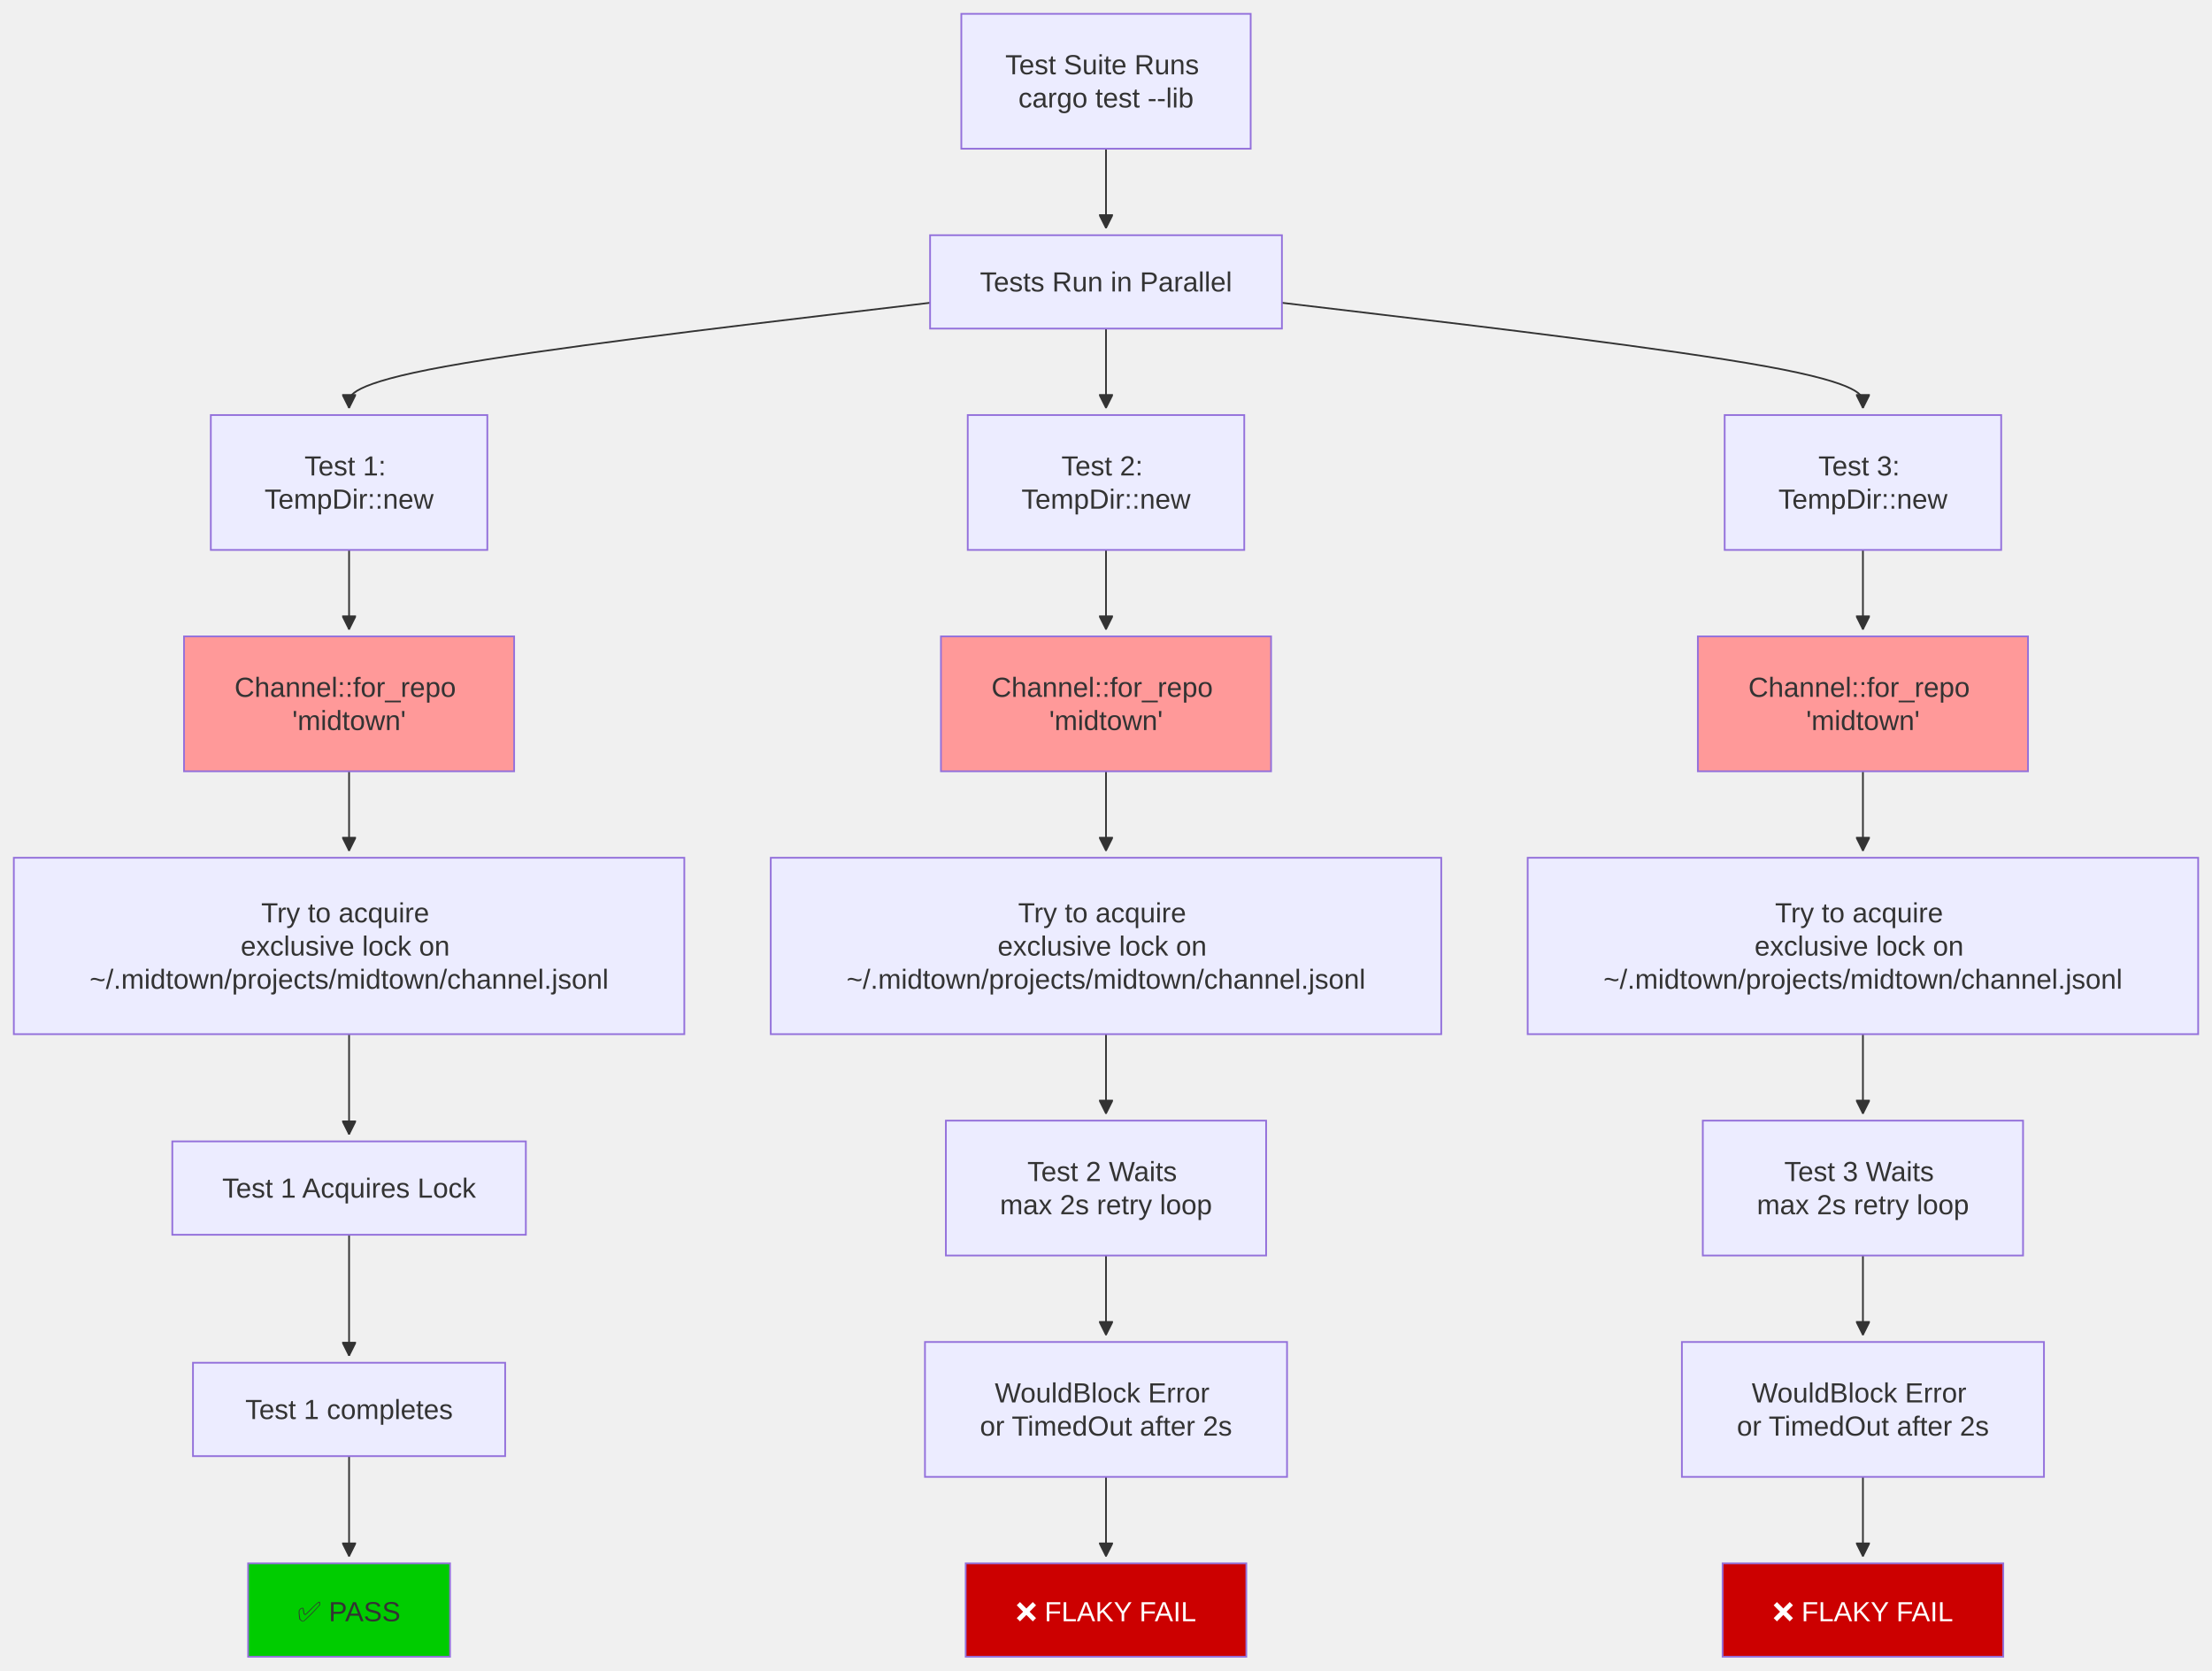
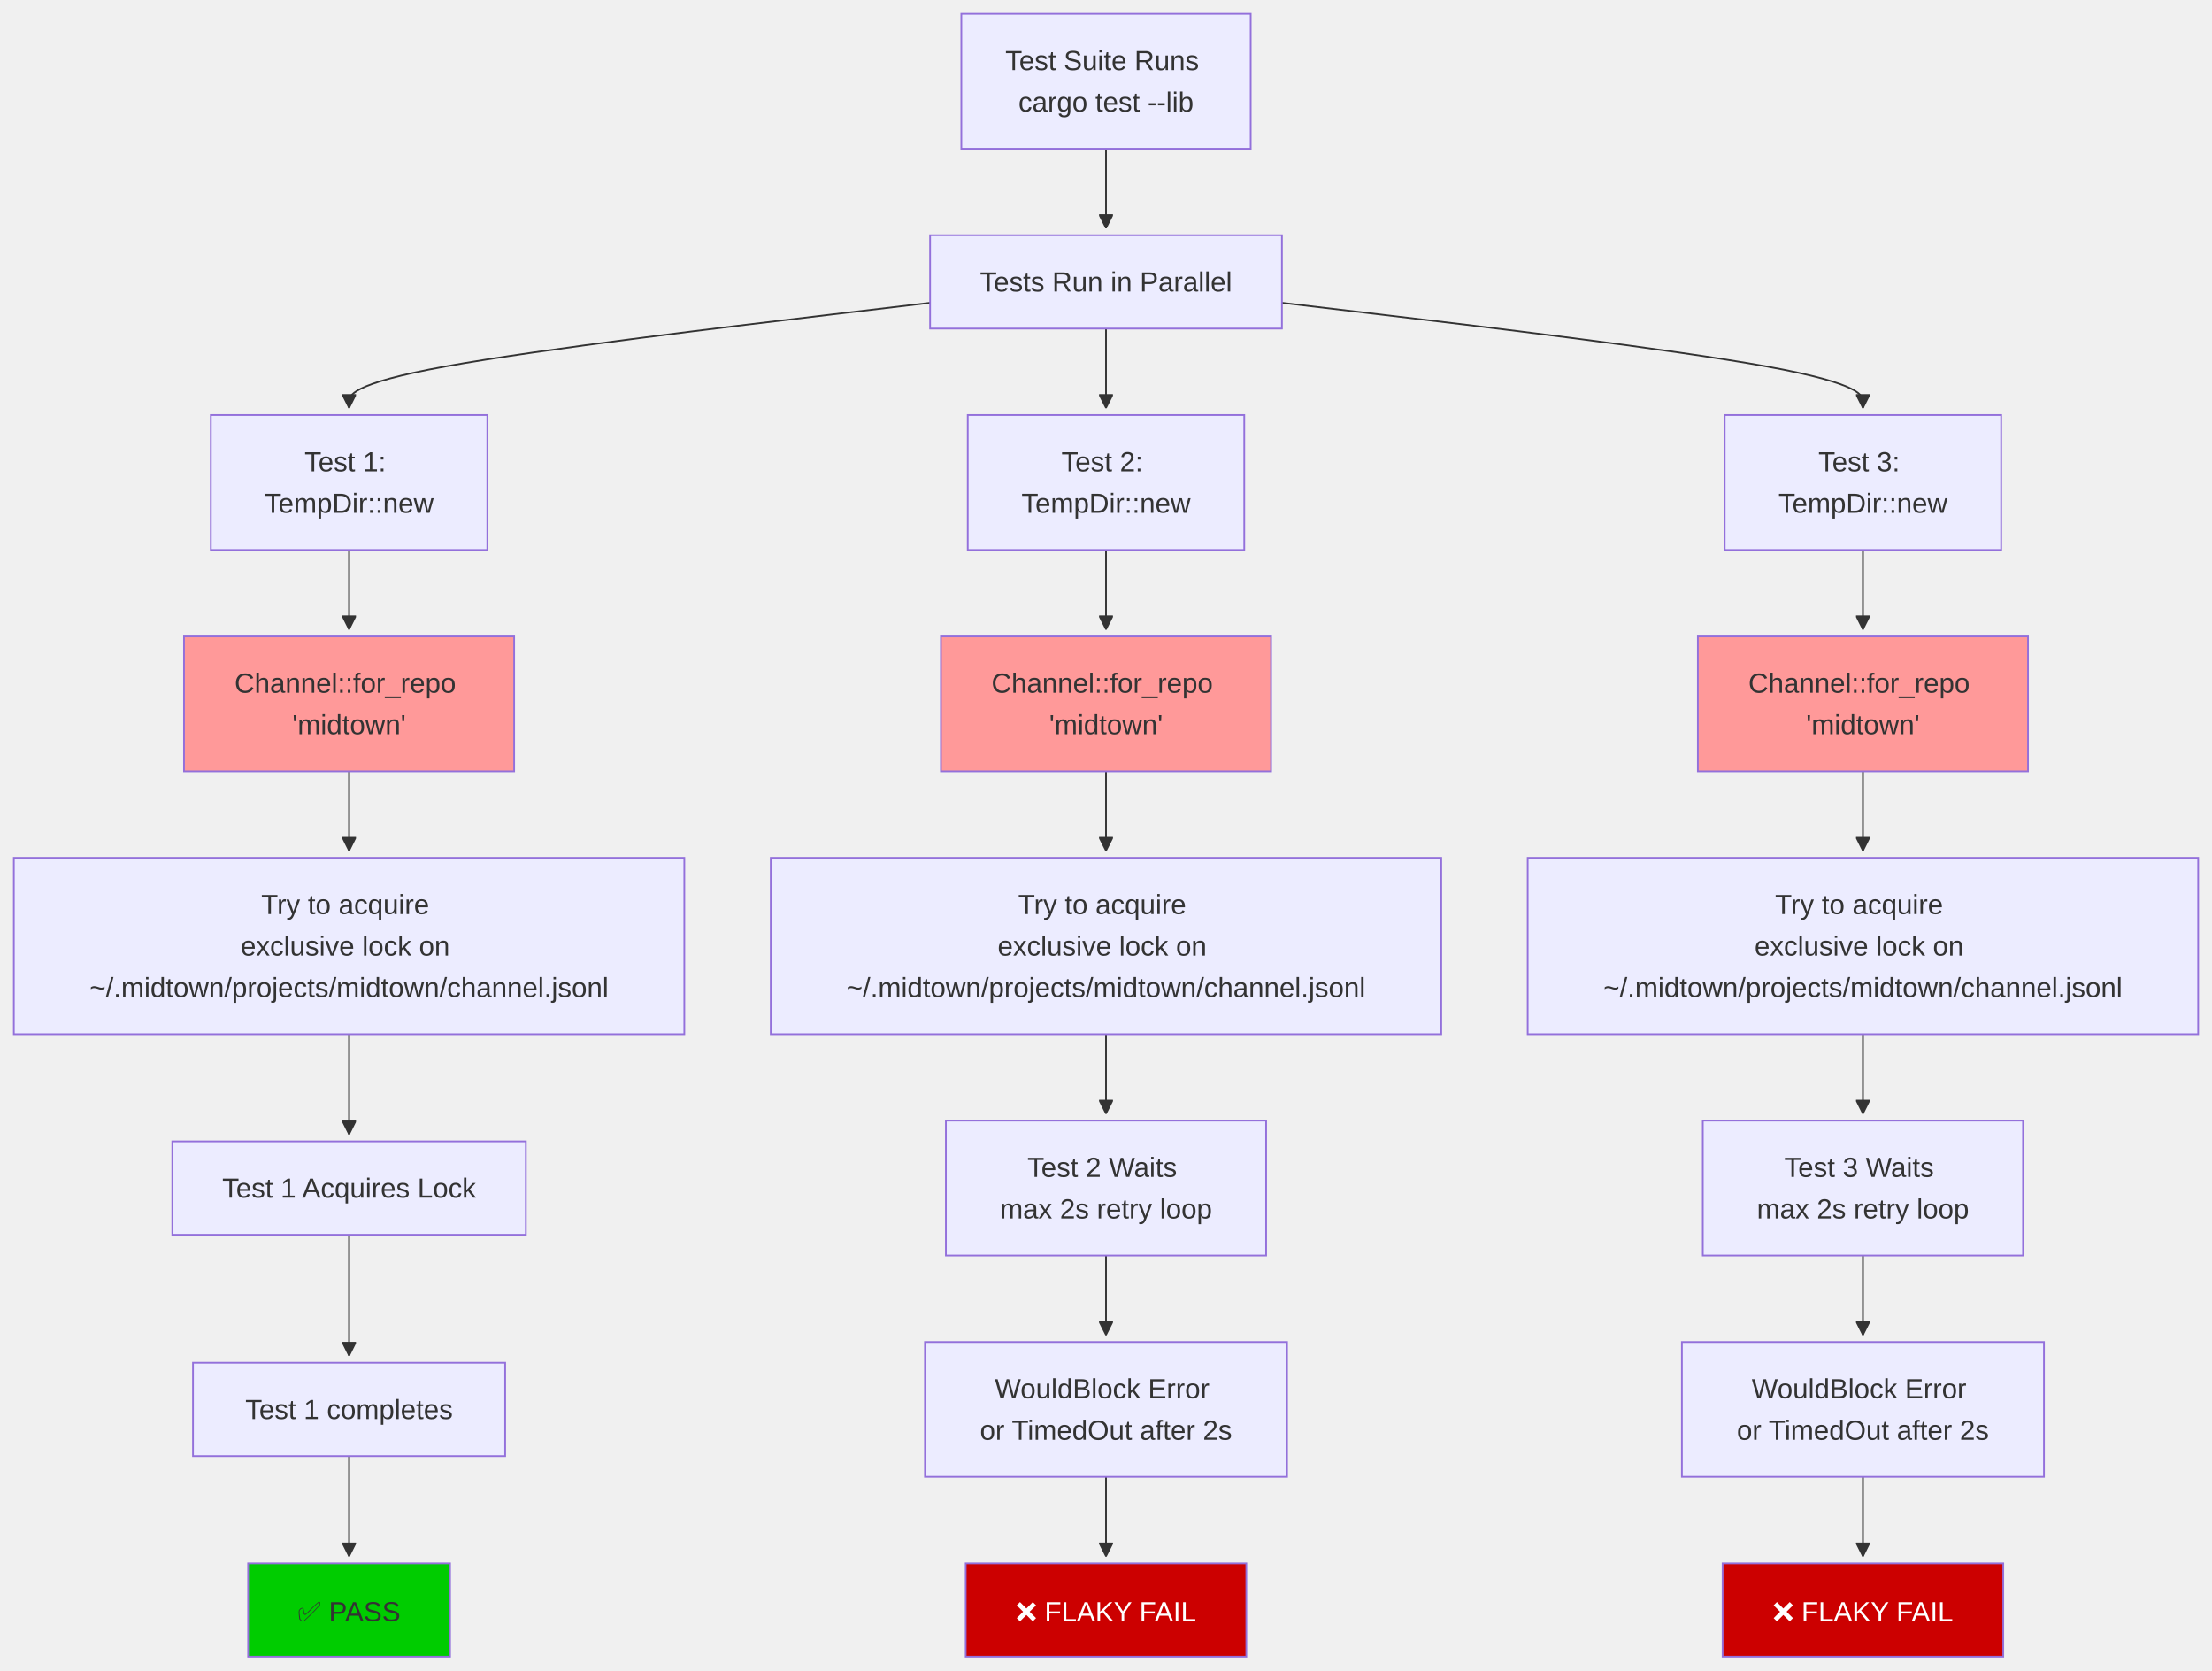
<svg xmlns="http://www.w3.org/2000/svg" width="1279.461" height="966" viewBox="-8 -8 1279.461 966" class="mermaid">
  <style>
.mermaid{font-family:trebuchet ms, verdana, arial, sans-serif;font-size:16px;fill:#333333;}
.error-icon{fill:#552222;}
.error-text{fill:#552222;stroke:#552222;}
.edge-thickness-normal{stroke-width:1px;}
.edge-thickness-thick{stroke-width:3.5px;}
.edge-pattern-solid{stroke-dasharray:0;}
.edge-thickness-invisible{stroke-width:0;fill:none;}
.edge-pattern-dashed{stroke-dasharray:3;}
.edge-pattern-dotted{stroke-dasharray:2;}
.marker{fill:#333333;stroke:#333333;}
.marker.cross{stroke:#333333;}
svg{font-family:trebuchet ms, verdana, arial, sans-serif;font-size:16px;}
p{margin:0;}
.label{font-family:trebuchet ms, verdana, arial, sans-serif;color:#333333;}
.cluster-label text{fill:#333333;}
.cluster-label span{color:#333333;}
.cluster-label span p{background-color:transparent;}
.label text,span{fill:#333333;color:#333333;}
.node rect,.node circle,.node ellipse,.node polygon,.node path{fill:#ECECFF;stroke:#9370DB;stroke-width:1px;}
.rough-node .label text,.node .label text,.image-shape .label,.icon-shape .label{text-anchor:middle;}
.node .katex path{fill:#000;stroke:#000;stroke-width:1px;}
.rough-node .label,.node .label,.image-shape .label,.icon-shape .label{text-align:center;}
.node.clickable{cursor:pointer;}
.root .anchor path{fill:#333333!important;stroke-width:0;stroke:#333333;}
.arrowheadPath{fill:#333333;}
.edgePath .path{stroke:#333333;stroke-width:2.0px;}
.flowchart-link{stroke:#333333;fill:none;}
.edgeLabel{background-color:rgba(232, 232, 232, 0.8);text-align:center;}
.edgeLabel p{background-color:rgba(232, 232, 232, 0.8);}
.edgeLabel rect{opacity:0.5;background-color:rgba(232, 232, 232, 0.8);fill:rgba(232, 232, 232, 0.8);}
.labelBkg{background-color:rgba(232, 232, 232, 0.5);}
.cluster rect{fill:#ffffde;stroke:#aaaa33;stroke-width:1px;}
.cluster text{fill:#333333;}
.cluster span{color:#333333;}
.flowchartTitleText{text-anchor:middle;font-size:18px;fill:#333333;}
rect.text{fill:none;stroke-width:0;}

  </style>
  <defs>
    <marker id="arrow_point" viewBox="0 0 10 10" refX="10" refY="5" markerWidth="8" markerHeight="8" orient="auto" markerUnits="userSpaceOnUse">
      <path d="M 0 0 L 10 5 L 0 10 z" class="marker" />
    </marker>
    <marker id="arrow_point_start" viewBox="0 0 10 10" refX="4.5" refY="5" markerWidth="8" markerHeight="8" orient="auto" markerUnits="userSpaceOnUse">
      <path d="M 0 5 L 10 10 L 10 0 z" class="marker" />
    </marker>
    <marker id="arrow_cross" viewBox="0 0 11 11" refX="12" refY="5.2" markerWidth="11" markerHeight="11" orient="auto" markerUnits="userSpaceOnUse">
      <path d="M 1 1 L 10 10 M 10 1 L 1 10" class="marker cross" fill="none" stroke-width="2" />
    </marker>
    <marker id="arrow_cross_start" viewBox="0 0 11 11" refX="-1" refY="5.2" markerWidth="11" markerHeight="11" orient="auto" markerUnits="userSpaceOnUse">
      <path d="M 1 1 L 10 10 M 10 1 L 1 10" class="marker cross" fill="none" stroke-width="2" />
    </marker>
    <marker id="arrow_circle" viewBox="0 0 10 10" refX="11" refY="5" markerWidth="11" markerHeight="11" orient="auto" markerUnits="userSpaceOnUse">
      <circle cx="5" cy="5" r="5" class="marker" />
    </marker>
    <marker id="arrow_circle_start" viewBox="0 0 10 10" refX="-1" refY="5" markerWidth="11" markerHeight="11" orient="auto" markerUnits="userSpaceOnUse">
      <circle cx="5" cy="5" r="5" class="marker" />
    </marker>
  </defs>
  <g class="root">
    <g class="clusters">

    </g>
    <g class="edgePaths">
      <g class="edge" id="edge-L-Start-Parallel-0">
        <path d="M631.73,78L631.73,82.167C631.73,86.333,631.73,94.667,631.73,102.333C631.73,110,631.73,117,631.73,120.5L631.73,124" class="edge-thickness-normal edge-pattern-solid edge-thickness-normal edge-pattern-solid flowchart-link" marker-end="url(#arrow_point)" />
      </g>
      <g class="edge" id="edge-L-Parallel-T1-0">
        <path d="M529.977,167.085L473.965,173.738C417.954,180.39,305.932,193.695,249.921,203.848C193.91,214,193.91,221,193.91,224.5L193.91,228" class="edge-thickness-normal edge-pattern-solid edge-thickness-normal edge-pattern-solid flowchart-link" marker-end="url(#arrow_point)" />
      </g>
      <g class="edge" id="edge-L-Parallel-T2-0">
        <path d="M631.73,182L631.73,186.167C631.73,190.333,631.73,198.667,631.73,206.333C631.73,214,631.73,221,631.73,224.5L631.73,228" class="edge-thickness-normal edge-pattern-solid edge-thickness-normal edge-pattern-solid flowchart-link" marker-end="url(#arrow_point)" />
      </g>
      <g class="edge" id="edge-L-Parallel-T3-0">
        <path d="M733.484,167.085L789.495,173.738C845.507,180.39,957.529,193.695,1013.54,203.848C1069.551,214,1069.551,221,1069.551,224.5L1069.551,228" class="edge-thickness-normal edge-pattern-solid edge-thickness-normal edge-pattern-solid flowchart-link" marker-end="url(#arrow_point)" />
      </g>
      <g class="edge" id="edge-L-T1-Same1-0">
        <path d="M193.91,310L193.91,314.167C193.91,318.333,193.91,326.667,193.91,334.333C193.91,342,193.91,349,193.91,352.5L193.91,356" class="edge-thickness-normal edge-pattern-solid edge-thickness-normal edge-pattern-solid flowchart-link" marker-end="url(#arrow_point)" />
      </g>
      <g class="edge" id="edge-L-T2-Same2-0">
        <path d="M631.73,310L631.73,314.167C631.73,318.333,631.73,326.667,631.73,334.333C631.73,342,631.73,349,631.73,352.5L631.73,356" class="edge-thickness-normal edge-pattern-solid edge-thickness-normal edge-pattern-solid flowchart-link" marker-end="url(#arrow_point)" />
      </g>
      <g class="edge" id="edge-L-T3-Same3-0">
        <path d="M1069.551,310L1069.551,314.167C1069.551,318.333,1069.551,326.667,1069.551,334.333C1069.551,342,1069.551,349,1069.551,352.5L1069.551,356" class="edge-thickness-normal edge-pattern-solid edge-thickness-normal edge-pattern-solid flowchart-link" marker-end="url(#arrow_point)" />
      </g>
      <g class="edge" id="edge-L-Same1-Lock1-0">
        <path d="M193.91,438L193.91,442.167C193.91,446.333,193.91,454.667,193.91,462.333C193.91,470,193.91,477,193.91,480.5L193.91,484" class="edge-thickness-normal edge-pattern-solid edge-thickness-normal edge-pattern-solid flowchart-link" marker-end="url(#arrow_point)" />
      </g>
      <g class="edge" id="edge-L-Same2-Lock2-0">
        <path d="M631.73,438L631.73,442.167C631.73,446.333,631.73,454.667,631.73,462.333C631.73,470,631.73,477,631.73,480.5L631.73,484" class="edge-thickness-normal edge-pattern-solid edge-thickness-normal edge-pattern-solid flowchart-link" marker-end="url(#arrow_point)" />
      </g>
      <g class="edge" id="edge-L-Same3-Lock3-0">
        <path d="M1069.551,438L1069.551,442.167C1069.551,446.333,1069.551,454.667,1069.551,462.333C1069.551,470,1069.551,477,1069.551,480.5L1069.551,484" class="edge-thickness-normal edge-pattern-solid edge-thickness-normal edge-pattern-solid flowchart-link" marker-end="url(#arrow_point)" />
      </g>
      <g class="edge" id="edge-L-Lock1-FirstWins-0">
        <path d="M193.91,590L193.91,594.167C193.91,598.333,193.91,606.667,193.91,616.333C193.91,626,193.91,637,193.91,642.5L193.91,648" class="edge-thickness-normal edge-pattern-solid edge-thickness-normal edge-pattern-solid flowchart-link" marker-end="url(#arrow_point)" />
      </g>
      <g class="edge" id="edge-L-Lock2-Starve2-0">
        <path d="M631.73,590L631.73,594.167C631.73,598.333,631.73,606.667,631.73,614.333C631.73,622,631.73,629,631.73,632.5L631.73,636" class="edge-thickness-normal edge-pattern-solid edge-thickness-normal edge-pattern-solid flowchart-link" marker-end="url(#arrow_point)" />
      </g>
      <g class="edge" id="edge-L-Lock3-Starve3-0">
        <path d="M1069.551,590L1069.551,594.167C1069.551,598.333,1069.551,606.667,1069.551,614.333C1069.551,622,1069.551,629,1069.551,632.5L1069.551,636" class="edge-thickness-normal edge-pattern-solid edge-thickness-normal edge-pattern-solid flowchart-link" marker-end="url(#arrow_point)" />
      </g>
      <g class="edge" id="edge-L-FirstWins-Works-0">
        <path d="M193.91,706L193.91,712.167C193.91,718.333,193.91,730.667,193.91,742.333C193.91,754,193.91,765,193.91,770.5L193.91,776" class="edge-thickness-normal edge-pattern-solid edge-thickness-normal edge-pattern-solid flowchart-link" marker-end="url(#arrow_point)" />
      </g>
      <g class="edge" id="edge-L-Starve2-Timeout2-0">
        <path d="M631.73,718L631.73,722.167C631.73,726.333,631.73,734.667,631.73,742.333C631.73,750,631.73,757,631.73,760.5L631.73,764" class="edge-thickness-normal edge-pattern-solid edge-thickness-normal edge-pattern-solid flowchart-link" marker-end="url(#arrow_point)" />
      </g>
      <g class="edge" id="edge-L-Starve3-Timeout3-0">
        <path d="M1069.551,718L1069.551,722.167C1069.551,726.333,1069.551,734.667,1069.551,742.333C1069.551,750,1069.551,757,1069.551,760.5L1069.551,764" class="edge-thickness-normal edge-pattern-solid edge-thickness-normal edge-pattern-solid flowchart-link" marker-end="url(#arrow_point)" />
      </g>
      <g class="edge" id="edge-L-Works-Pass-0">
        <path d="M193.91,834L193.91,840.167C193.91,846.333,193.91,858.667,193.91,868.333C193.91,878,193.91,885,193.91,888.5L193.91,892" class="edge-thickness-normal edge-pattern-solid edge-thickness-normal edge-pattern-solid flowchart-link" marker-end="url(#arrow_point)" />
      </g>
      <g class="edge" id="edge-L-Timeout2-Fail2-0">
        <path d="M631.73,846L631.73,850.167C631.73,854.333,631.73,862.667,631.73,870.333C631.73,878,631.73,885,631.73,888.5L631.73,892" class="edge-thickness-normal edge-pattern-solid edge-thickness-normal edge-pattern-solid flowchart-link" marker-end="url(#arrow_point)" />
      </g>
      <g class="edge" id="edge-L-Timeout3-Fail3-0">
        <path d="M1069.551,846L1069.551,850.167C1069.551,854.333,1069.551,862.667,1069.551,870.333C1069.551,878,1069.551,885,1069.551,888.5L1069.551,892" class="edge-thickness-normal edge-pattern-solid edge-thickness-normal edge-pattern-solid flowchart-link" marker-end="url(#arrow_point)" />
      </g>
    </g>
    <g class="edgeLabels">

    </g>
    <g class="nodes">
      <g class="node default" id="node-Start">
        <rect x="548.047" y="0" width="167.367" height="78" />
        <text x="631.73" y="39" class="label" text-anchor="middle" dominant-baseline="central">
-           <tspan x="631.73" y="39" dy="-0.6em">Test Suite Runs</tspan>
-           <tspan x="631.73" dy="1.2em">cargo test --lib</tspan>
+           <tspan x="631.73" y="39" dy="-0.75em">Test Suite Runs</tspan>
+           <tspan x="631.73" dy="1.5em">cargo test --lib</tspan>
        </text>
      </g>
      <g class="node default" id="node-Parallel">
        <rect x="529.977" y="128" width="203.508" height="54" />
        <text x="631.73" y="155" class="label" text-anchor="middle" dominant-baseline="central">Tests Run in Parallel</text>
      </g>
      <g class="node default" id="node-T1">
        <rect x="113.941" y="232" width="159.938" height="78" />
        <text x="193.91" y="271" class="label" text-anchor="middle" dominant-baseline="central">
-           <tspan x="193.91" y="271" dy="-0.6em">Test 1:</tspan>
-           <tspan x="193.91" dy="1.2em">TempDir::new</tspan>
+           <tspan x="193.91" y="271" dy="-0.75em">Test 1:</tspan>
+           <tspan x="193.91" dy="1.5em">TempDir::new</tspan>
        </text>
      </g>
      <g class="node default" id="node-T2">
        <rect x="551.762" y="232" width="159.938" height="78" />
        <text x="631.73" y="271" class="label" text-anchor="middle" dominant-baseline="central">
-           <tspan x="631.73" y="271" dy="-0.6em">Test 2:</tspan>
-           <tspan x="631.73" dy="1.2em">TempDir::new</tspan>
+           <tspan x="631.73" y="271" dy="-0.75em">Test 2:</tspan>
+           <tspan x="631.73" dy="1.5em">TempDir::new</tspan>
        </text>
      </g>
      <g class="node default" id="node-T3">
        <rect x="989.582" y="232" width="159.938" height="78" />
        <text x="1069.551" y="271" class="label" text-anchor="middle" dominant-baseline="central">
-           <tspan x="1069.551" y="271" dy="-0.6em">Test 3:</tspan>
-           <tspan x="1069.551" dy="1.2em">TempDir::new</tspan>
+           <tspan x="1069.551" y="271" dy="-0.75em">Test 3:</tspan>
+           <tspan x="1069.551" dy="1.5em">TempDir::new</tspan>
        </text>
      </g>
      <g class="node default" id="node-Same1">
        <rect x="98.434" y="360" width="190.953" height="78" style="fill:#ff9999 !important" />
        <text x="193.91" y="399" class="label" text-anchor="middle" dominant-baseline="central">
-           <tspan x="193.91" y="399" dy="-0.6em">Channel::for_repo</tspan>
-           <tspan x="193.91" dy="1.2em">'midtown'</tspan>
+           <tspan x="193.91" y="399" dy="-0.75em">Channel::for_repo</tspan>
+           <tspan x="193.91" dy="1.5em">'midtown'</tspan>
        </text>
      </g>
      <g class="node default" id="node-Same2">
        <rect x="536.254" y="360" width="190.953" height="78" style="fill:#ff9999 !important" />
        <text x="631.73" y="399" class="label" text-anchor="middle" dominant-baseline="central">
-           <tspan x="631.73" y="399" dy="-0.6em">Channel::for_repo</tspan>
-           <tspan x="631.73" dy="1.2em">'midtown'</tspan>
+           <tspan x="631.73" y="399" dy="-0.75em">Channel::for_repo</tspan>
+           <tspan x="631.73" dy="1.5em">'midtown'</tspan>
        </text>
      </g>
      <g class="node default" id="node-Same3">
        <rect x="974.074" y="360" width="190.953" height="78" style="fill:#ff9999 !important" />
        <text x="1069.551" y="399" class="label" text-anchor="middle" dominant-baseline="central">
-           <tspan x="1069.551" y="399" dy="-0.6em">Channel::for_repo</tspan>
-           <tspan x="1069.551" dy="1.2em">'midtown'</tspan>
+           <tspan x="1069.551" y="399" dy="-0.75em">Channel::for_repo</tspan>
+           <tspan x="1069.551" dy="1.5em">'midtown'</tspan>
        </text>
      </g>
      <g class="node default" id="node-Lock1">
        <rect x="0" y="488" width="387.82" height="102" />
        <text x="193.91" y="539" class="label" text-anchor="middle" dominant-baseline="central">
-           <tspan x="193.91" y="539" dy="-1.2em">Try to acquire</tspan>
-           <tspan x="193.91" dy="1.2em">exclusive lock on</tspan>
-           <tspan x="193.91" dy="1.2em">~/.midtown/projects/midtown/channel.jsonl</tspan>
+           <tspan x="193.91" y="539" dy="-1.5em">Try to acquire</tspan>
+           <tspan x="193.91" dy="1.5em">exclusive lock on</tspan>
+           <tspan x="193.91" dy="1.5em">~/.midtown/projects/midtown/channel.jsonl</tspan>
        </text>
      </g>
      <g class="node default" id="node-Lock2">
        <rect x="437.82" y="488" width="387.82" height="102" />
        <text x="631.73" y="539" class="label" text-anchor="middle" dominant-baseline="central">
-           <tspan x="631.73" y="539" dy="-1.2em">Try to acquire</tspan>
-           <tspan x="631.73" dy="1.2em">exclusive lock on</tspan>
-           <tspan x="631.73" dy="1.2em">~/.midtown/projects/midtown/channel.jsonl</tspan>
+           <tspan x="631.73" y="539" dy="-1.5em">Try to acquire</tspan>
+           <tspan x="631.73" dy="1.5em">exclusive lock on</tspan>
+           <tspan x="631.73" dy="1.5em">~/.midtown/projects/midtown/channel.jsonl</tspan>
        </text>
      </g>
      <g class="node default" id="node-Lock3">
        <rect x="875.641" y="488" width="387.82" height="102" />
        <text x="1069.551" y="539" class="label" text-anchor="middle" dominant-baseline="central">
-           <tspan x="1069.551" y="539" dy="-1.2em">Try to acquire</tspan>
-           <tspan x="1069.551" dy="1.2em">exclusive lock on</tspan>
-           <tspan x="1069.551" dy="1.2em">~/.midtown/projects/midtown/channel.jsonl</tspan>
+           <tspan x="1069.551" y="539" dy="-1.5em">Try to acquire</tspan>
+           <tspan x="1069.551" dy="1.5em">exclusive lock on</tspan>
+           <tspan x="1069.551" dy="1.5em">~/.midtown/projects/midtown/channel.jsonl</tspan>
        </text>
      </g>
      <g class="node default" id="node-FirstWins">
        <rect x="91.664" y="652" width="204.492" height="54" />
        <text x="193.91" y="679" class="label" text-anchor="middle" dominant-baseline="central">Test 1 Acquires Lock</text>
      </g>
      <g class="node default" id="node-Starve2">
        <rect x="539.113" y="640" width="185.234" height="78" />
        <text x="631.73" y="679" class="label" text-anchor="middle" dominant-baseline="central">
-           <tspan x="631.73" y="679" dy="-0.6em">Test 2 Waits</tspan>
-           <tspan x="631.73" dy="1.2em">max 2s retry loop</tspan>
+           <tspan x="631.73" y="679" dy="-0.75em">Test 2 Waits</tspan>
+           <tspan x="631.73" dy="1.5em">max 2s retry loop</tspan>
        </text>
      </g>
      <g class="node default" id="node-Starve3">
        <rect x="976.934" y="640" width="185.234" height="78" />
        <text x="1069.551" y="679" class="label" text-anchor="middle" dominant-baseline="central">
-           <tspan x="1069.551" y="679" dy="-0.6em">Test 3 Waits</tspan>
-           <tspan x="1069.551" dy="1.2em">max 2s retry loop</tspan>
+           <tspan x="1069.551" y="679" dy="-0.75em">Test 3 Waits</tspan>
+           <tspan x="1069.551" dy="1.5em">max 2s retry loop</tspan>
        </text>
      </g>
      <g class="node default" id="node-Works">
        <rect x="103.625" y="780" width="180.57" height="54" />
        <text x="193.91" y="807" class="label" text-anchor="middle" dominant-baseline="central">Test 1 completes</text>
      </g>
      <g class="node default" id="node-Timeout2">
        <rect x="527.016" y="768" width="209.43" height="78" />
        <text x="631.73" y="807" class="label" text-anchor="middle" dominant-baseline="central">
-           <tspan x="631.73" y="807" dy="-0.6em">WouldBlock Error</tspan>
-           <tspan x="631.73" dy="1.2em">or TimedOut after 2s</tspan>
+           <tspan x="631.73" y="807" dy="-0.75em">WouldBlock Error</tspan>
+           <tspan x="631.73" dy="1.5em">or TimedOut after 2s</tspan>
        </text>
      </g>
      <g class="node default" id="node-Timeout3">
        <rect x="964.836" y="768" width="209.43" height="78" />
        <text x="1069.551" y="807" class="label" text-anchor="middle" dominant-baseline="central">
-           <tspan x="1069.551" y="807" dy="-0.6em">WouldBlock Error</tspan>
-           <tspan x="1069.551" dy="1.2em">or TimedOut after 2s</tspan>
+           <tspan x="1069.551" y="807" dy="-0.75em">WouldBlock Error</tspan>
+           <tspan x="1069.551" dy="1.5em">or TimedOut after 2s</tspan>
        </text>
      </g>
      <g class="node default" id="node-Pass">
        <rect x="135.512" y="896" width="116.797" height="54" style="fill:#00cc00 !important" />
        <text x="193.91" y="923" class="label" text-anchor="middle" dominant-baseline="central">✅ PASS</text>
      </g>
      <g class="node default" id="node-Fail2">
        <rect x="550.566" y="896" width="162.328" height="54" style="fill:#cc0000 !important;color:#fff !important" />
        <text x="631.73" y="923" class="label" text-anchor="middle" dominant-baseline="central" style="fill: #fff">❌ FLAKY FAIL</text>
      </g>
      <g class="node default" id="node-Fail3">
        <rect x="988.387" y="896" width="162.328" height="54" style="fill:#cc0000 !important;color:#fff !important" />
        <text x="1069.551" y="923" class="label" text-anchor="middle" dominant-baseline="central" style="fill: #fff">❌ FLAKY FAIL</text>
      </g>
    </g>
  </g>
</svg>
